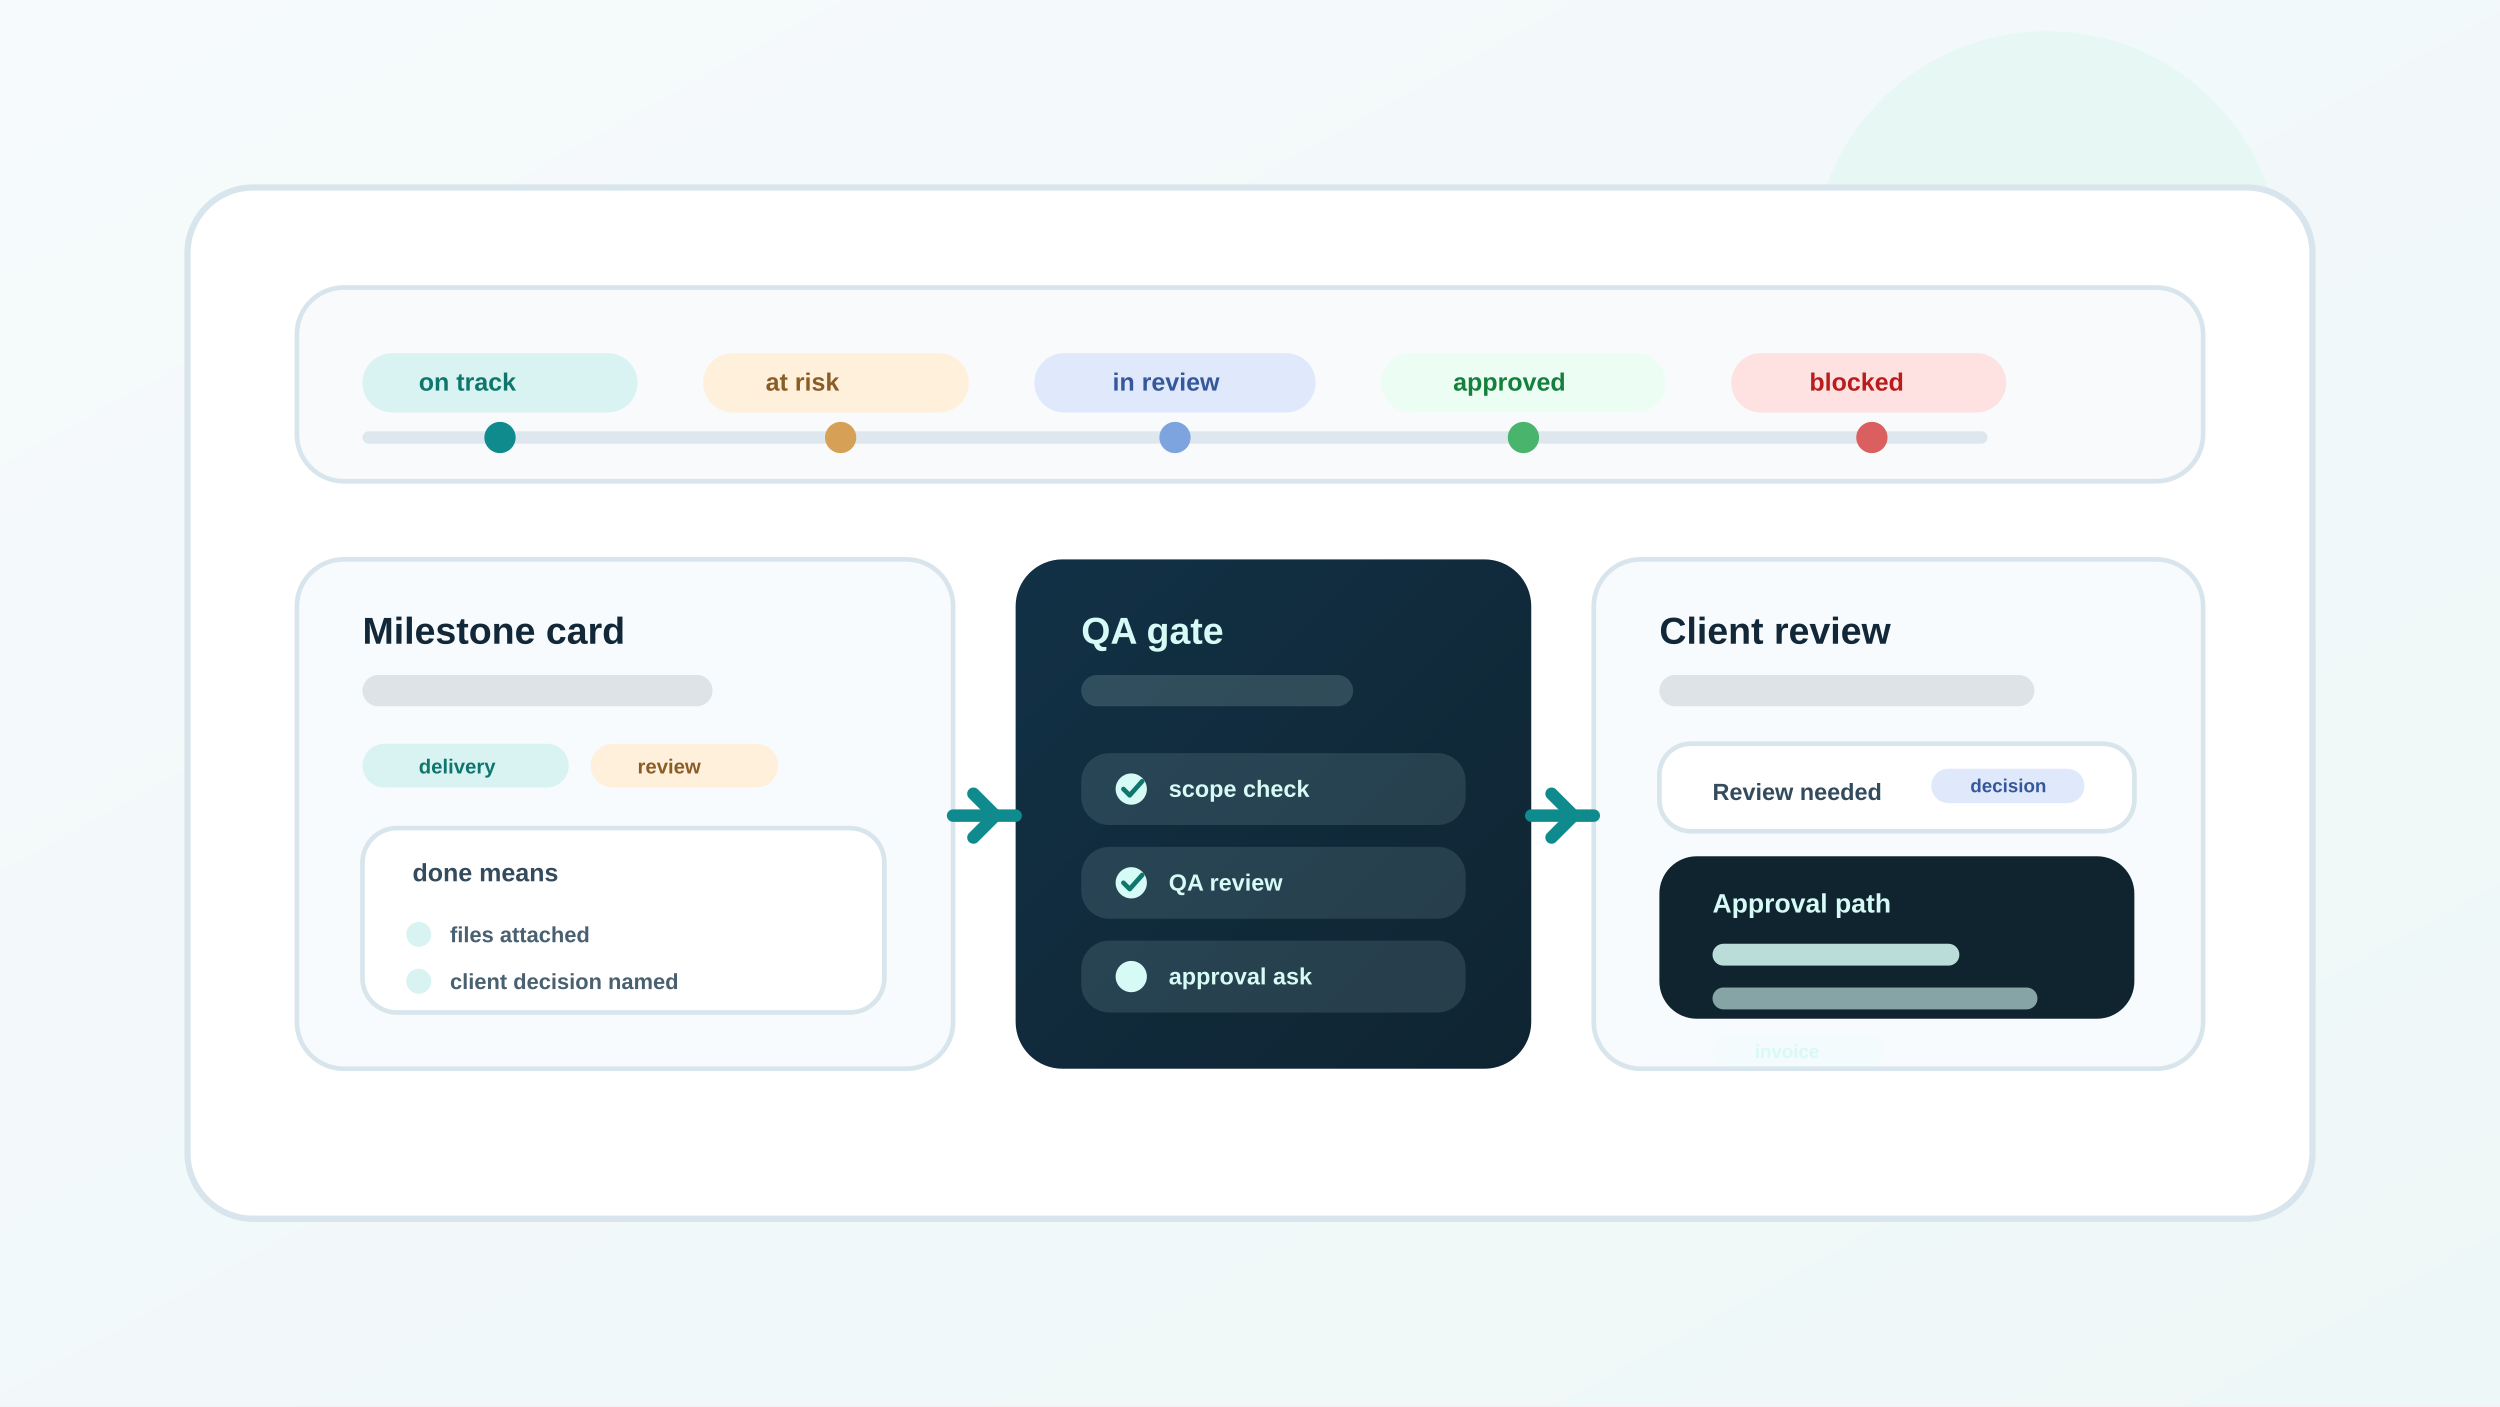
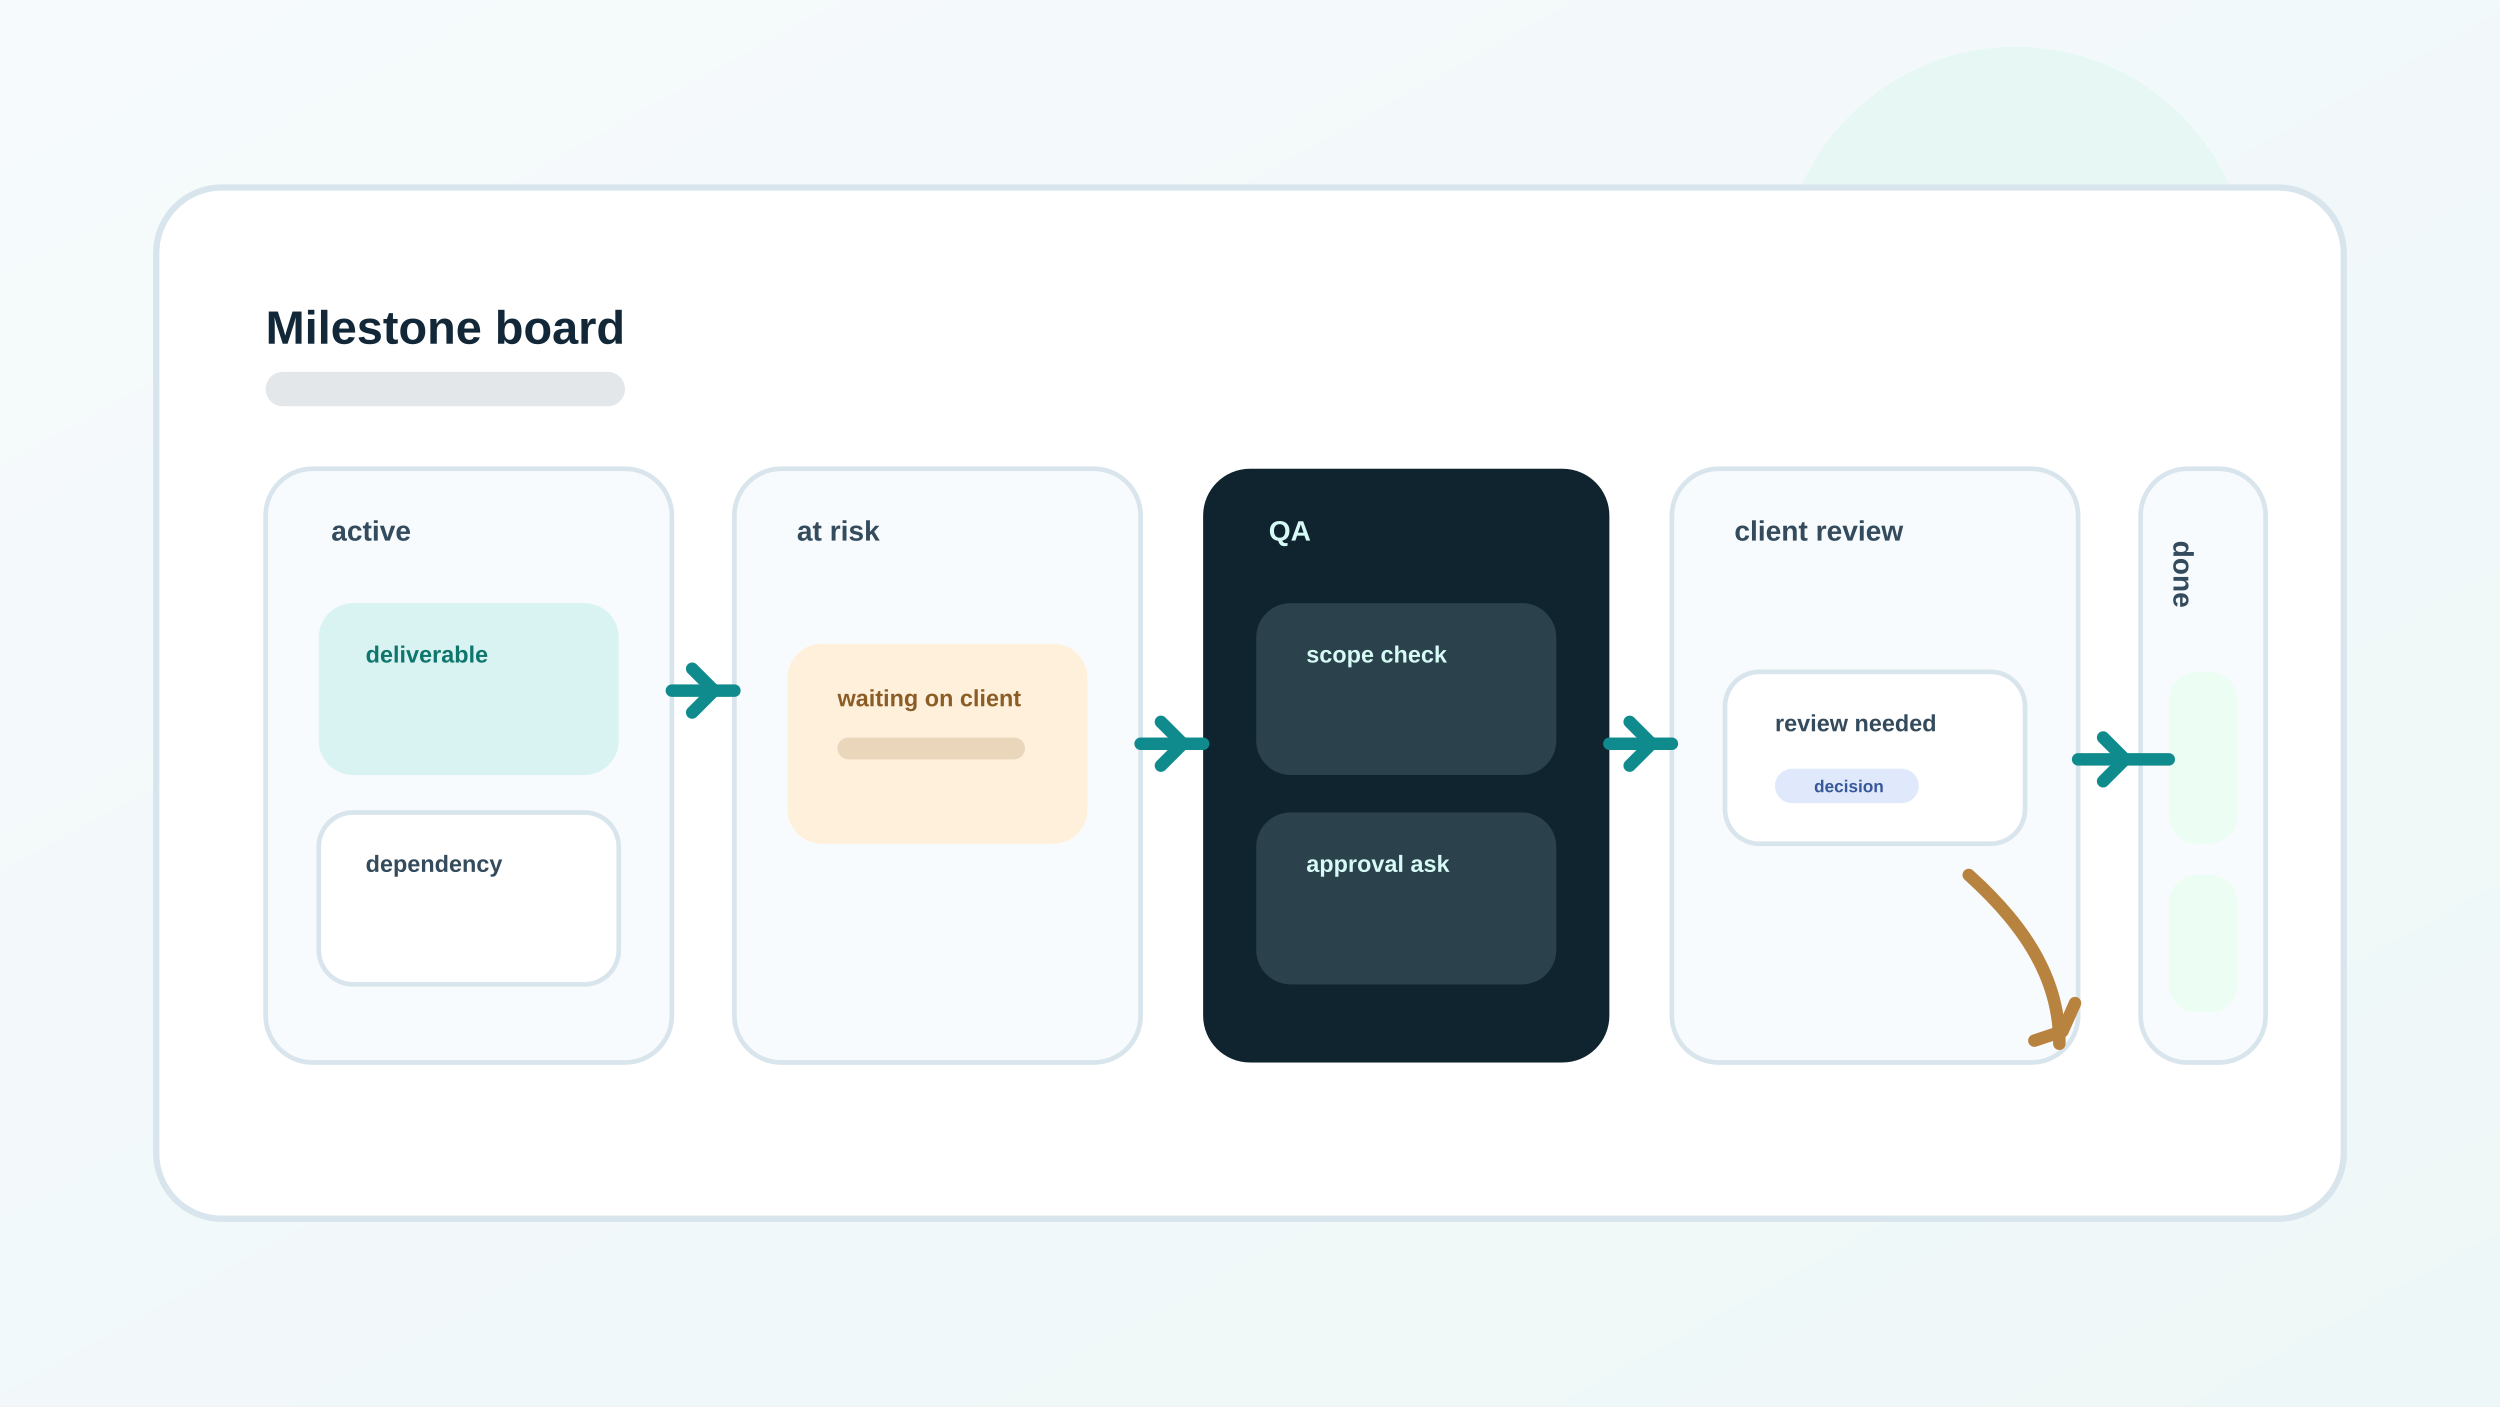
<svg xmlns="http://www.w3.org/2000/svg" viewBox="0 0 1600 900" role="img" aria-labelledby="title desc">
  <defs>
    <linearGradient id="bg" x1="0%" y1="0%" x2="100%" y2="100%">
      <stop offset="0%" stop-color="#f6fafc" />
      <stop offset="100%" stop-color="#eef7f7" />
    </linearGradient>
-     <linearGradient id="panel" x1="0%" y1="0%" x2="100%" y2="100%">
-       <stop offset="0%" stop-color="#123146" />
-       <stop offset="100%" stop-color="#0f2431" />
-     </linearGradient>
  </defs>
  <rect width="1600" height="900" fill="url(#bg)" />
-   <circle cx="1310" cy="170" r="150" fill="#e6f7f4" />
-   <rect x="120" y="120" width="1360" height="660" rx="42" fill="#ffffff" stroke="#d8e5ec" stroke-width="4" />
-   <rect x="190" y="184" width="1220" height="124" rx="30" fill="#f8fafc" stroke="#d9e5ec" stroke-width="3" />
-   <rect x="232" y="226" width="176" height="38" rx="19" fill="#d8f3f1" />
-   <rect x="450" y="226" width="170" height="38" rx="19" fill="#fff0db" />
-   <rect x="662" y="226" width="180" height="38" rx="19" fill="#dfe9fb" />
-   <rect x="884" y="226" width="182" height="38" rx="19" fill="#ecfdf3" />
-   <rect x="1108" y="226" width="176" height="38" rx="19" fill="#fee2e2" />
-   <text x="268" y="250" font-family="Segoe UI, Arial, sans-serif" font-size="16" font-weight="700" fill="#0f766e">on track</text>
-   <text x="490" y="250" font-family="Segoe UI, Arial, sans-serif" font-size="16" font-weight="700" fill="#8a5d27">at risk</text>
-   <text x="712" y="250" font-family="Segoe UI, Arial, sans-serif" font-size="16" font-weight="700" fill="#36589a">in review</text>
-   <text x="930" y="250" font-family="Segoe UI, Arial, sans-serif" font-size="16" font-weight="700" fill="#15803d">approved</text>
-   <text x="1158" y="250" font-family="Segoe UI, Arial, sans-serif" font-size="16" font-weight="700" fill="#b91c1c">blocked</text>
-   <rect x="232" y="276" width="1040" height="8" rx="4" fill="#dfe7ee" />
-   <circle cx="320" cy="280" r="10" fill="#0f8b8d" />
-   <circle cx="538" cy="280" r="10" fill="#d6a156" />
-   <circle cx="752" cy="280" r="10" fill="#7ea4df" />
-   <circle cx="975" cy="280" r="10" fill="#48b46c" />
-   <circle cx="1198" cy="280" r="10" fill="#dc5f5f" />
-   <rect x="190" y="358" width="420" height="326" rx="30" fill="#f8fbfd" stroke="#d9e5ec" stroke-width="3" />
-   <rect x="650" y="358" width="330" height="326" rx="30" fill="url(#panel)" />
-   <rect x="1020" y="358" width="390" height="326" rx="30" fill="#f8fbfd" stroke="#d9e5ec" stroke-width="3" />
-   <text x="232" y="412" font-family="Segoe UI, Arial, sans-serif" font-size="24" font-weight="700" fill="#122838">Milestone card</text>
-   <rect x="232" y="432" width="224" height="20" rx="10" fill="#173042" opacity=".12" />
-   <rect x="232" y="476" width="132" height="28" rx="14" fill="#d8f3f1" />
-   <rect x="378" y="476" width="120" height="28" rx="14" fill="#fff0db" />
-   <text x="268" y="495" font-family="Segoe UI, Arial, sans-serif" font-size="13" font-weight="700" fill="#0f766e">delivery</text>
-   <text x="408" y="495" font-family="Segoe UI, Arial, sans-serif" font-size="13" font-weight="700" fill="#8a5d27">review</text>
-   <rect x="232" y="530" width="334" height="118" rx="22" fill="#ffffff" stroke="#d9e5ec" stroke-width="3" />
-   <text x="264" y="564" font-family="Segoe UI, Arial, sans-serif" font-size="16" font-weight="700" fill="#334b5c">done means</text>
-   <circle cx="268" cy="598" r="8" fill="#d8f3f1" />
-   <circle cx="268" cy="628" r="8" fill="#d8f3f1" />
-   <text x="288" y="603" font-family="Segoe UI, Arial, sans-serif" font-size="14" font-weight="600" fill="#496071">files attached</text>
-   <text x="288" y="633" font-family="Segoe UI, Arial, sans-serif" font-size="14" font-weight="600" fill="#496071">client decision named</text>
-   <text x="692" y="412" font-family="Segoe UI, Arial, sans-serif" font-size="24" font-weight="700" fill="#d6faf5">QA gate</text>
-   <rect x="692" y="432" width="174" height="20" rx="10" fill="#d6faf5" opacity=".16" />
-   <rect x="692" y="482" width="246" height="46" rx="18" fill="#d6faf5" opacity=".12" />
-   <rect x="692" y="542" width="246" height="46" rx="18" fill="#d6faf5" opacity=".12" />
-   <rect x="692" y="602" width="246" height="46" rx="18" fill="#d6faf5" opacity=".12" />
-   <circle cx="724" cy="505" r="10" fill="#d6faf5" />
-   <circle cx="724" cy="565" r="10" fill="#d6faf5" />
-   <circle cx="724" cy="625" r="10" fill="#d6faf5" />
-   <path d="M719 505l4 4 8-9" fill="none" stroke="#0f766e" stroke-width="3" stroke-linecap="round" stroke-linejoin="round" />
-   <path d="M719 565l4 4 8-9" fill="none" stroke="#0f766e" stroke-width="3" stroke-linecap="round" stroke-linejoin="round" />
-   <text x="748" y="510" font-family="Segoe UI, Arial, sans-serif" font-size="15" font-weight="700" fill="#d6faf5">scope check</text>
-   <text x="748" y="570" font-family="Segoe UI, Arial, sans-serif" font-size="15" font-weight="700" fill="#d6faf5">QA review</text>
-   <text x="748" y="630" font-family="Segoe UI, Arial, sans-serif" font-size="15" font-weight="700" fill="#d6faf5">approval ask</text>
-   <text x="1062" y="412" font-family="Segoe UI, Arial, sans-serif" font-size="24" font-weight="700" fill="#122838">Client review</text>
-   <rect x="1062" y="432" width="240" height="20" rx="10" fill="#173042" opacity=".12" />
-   <rect x="1062" y="476" width="304" height="56" rx="20" fill="#ffffff" stroke="#d9e5ec" stroke-width="3" />
-   <rect x="1062" y="548" width="304" height="104" rx="24" fill="#102430" />
-   <text x="1096" y="512" font-family="Segoe UI, Arial, sans-serif" font-size="15" font-weight="700" fill="#334b5c">Review needed</text>
-   <rect x="1236" y="492" width="98" height="22" rx="11" fill="#dfe9fb" />
-   <text x="1261" y="507" font-family="Segoe UI, Arial, sans-serif" font-size="12" font-weight="700" fill="#36589a">decision</text>
-   <text x="1096" y="584" font-family="Segoe UI, Arial, sans-serif" font-size="17" font-weight="700" fill="#d6faf5">Approval path</text>
-   <rect x="1096" y="604" width="158" height="14" rx="7" fill="#d6faf5" opacity=".86" />
-   <rect x="1096" y="632" width="208" height="14" rx="7" fill="#d6faf5" opacity=".6" />
-   <rect x="1096" y="662" width="110" height="22" rx="11" fill="#d6faf5" opacity=".14" />
-   <text x="1123" y="677" font-family="Segoe UI, Arial, sans-serif" font-size="12" font-weight="700" fill="#d6faf5">invoice</text>
-   <path d="M610 522h40" stroke="#0f8b8d" stroke-width="8" stroke-linecap="round" />
-   <path d="M980 522h40" stroke="#0f8b8d" stroke-width="8" stroke-linecap="round" />
-   <path d="M637 522l-14-14m14 14l-14 14" stroke="#0f8b8d" stroke-width="8" stroke-linecap="round" stroke-linejoin="round" />
-   <path d="M1007 522l-14-14m14 14l-14 14" stroke="#0f8b8d" stroke-width="8" stroke-linecap="round" stroke-linejoin="round" />
+   <circle cx="1290" cy="180" r="150" fill="#e6f7f4" />
+   <rect x="100" y="120" width="1400" height="660" rx="42" fill="#ffffff" stroke="#d8e5ec" stroke-width="4" />
+   <text x="170" y="220" font-family="Segoe UI, Arial, sans-serif" font-size="30" font-weight="700" fill="#122838">Milestone board</text>
+   <rect x="170" y="238" width="230" height="22" rx="11" fill="#173042" opacity=".12" />
+   <rect x="170" y="300" width="260" height="380" rx="30" fill="#f8fbfd" stroke="#d9e5ec" stroke-width="3" />
+   <rect x="470" y="300" width="260" height="380" rx="30" fill="#f8fbfd" stroke="#d9e5ec" stroke-width="3" />
+   <rect x="770" y="300" width="260" height="380" rx="30" fill="#102430" />
+   <rect x="1070" y="300" width="260" height="380" rx="30" fill="#f8fbfd" stroke="#d9e5ec" stroke-width="3" />
+   <rect x="1370" y="300" width="80" height="380" rx="30" fill="#f8fbfd" stroke="#d9e5ec" stroke-width="3" />
+   <text x="212" y="346" font-family="Segoe UI, Arial, sans-serif" font-size="18" font-weight="700" fill="#334b5c">active</text>
+   <text x="510" y="346" font-family="Segoe UI, Arial, sans-serif" font-size="18" font-weight="700" fill="#334b5c">at risk</text>
+   <text x="812" y="346" font-family="Segoe UI, Arial, sans-serif" font-size="18" font-weight="700" fill="#d6faf5">QA</text>
+   <text x="1110" y="346" font-family="Segoe UI, Arial, sans-serif" font-size="18" font-weight="700" fill="#334b5c">client review</text>
+   <text x="1391" y="346" font-family="Segoe UI, Arial, sans-serif" font-size="18" font-weight="700" fill="#334b5c" transform="rotate(90 1391 346)">done</text>
+   <rect x="204" y="386" width="192" height="110" rx="22" fill="#d8f3f1" />
+   <rect x="204" y="520" width="192" height="110" rx="22" fill="#ffffff" stroke="#d9e5ec" stroke-width="3" />
+   <text x="234" y="424" font-family="Segoe UI, Arial, sans-serif" font-size="15" font-weight="700" fill="#0f766e">deliverable</text>
+   <text x="234" y="558" font-family="Segoe UI, Arial, sans-serif" font-size="15" font-weight="700" fill="#334b5c">dependency</text>
+   <rect x="504" y="412" width="192" height="128" rx="22" fill="#fff0db" />
+   <text x="536" y="452" font-family="Segoe UI, Arial, sans-serif" font-size="15" font-weight="700" fill="#8a5d27">waiting on client</text>
+   <rect x="536" y="472" width="120" height="14" rx="7" fill="#8a5d27" opacity=".18" />
+   <rect x="804" y="386" width="192" height="110" rx="22" fill="#d6faf5" opacity=".14" />
+   <rect x="804" y="520" width="192" height="110" rx="22" fill="#d6faf5" opacity=".14" />
+   <text x="836" y="424" font-family="Segoe UI, Arial, sans-serif" font-size="15" font-weight="700" fill="#d6faf5">scope check</text>
+   <text x="836" y="558" font-family="Segoe UI, Arial, sans-serif" font-size="15" font-weight="700" fill="#d6faf5">approval ask</text>
+   <rect x="1104" y="430" width="192" height="110" rx="22" fill="#ffffff" stroke="#d9e5ec" stroke-width="3" />
+   <text x="1136" y="468" font-family="Segoe UI, Arial, sans-serif" font-size="15" font-weight="700" fill="#334b5c">review needed</text>
+   <rect x="1136" y="492" width="92" height="22" rx="11" fill="#dfe9fb" />
+   <text x="1161" y="507" font-family="Segoe UI, Arial, sans-serif" font-size="11" font-weight="700" fill="#36589a">decision</text>
+   <rect x="1388" y="430" width="44" height="110" rx="18" fill="#ecfdf3" />
+   <rect x="1388" y="560" width="44" height="88" rx="18" fill="#ecfdf3" />
+   <path d="M430 442h40M730 476h40M1030 476h40M1330 486h58" stroke="#0f8b8d" stroke-width="8" stroke-linecap="round" />
+   <path d="M457 442l-14-14m14 14l-14 14M757 476l-14-14m14 14l-14 14M1057 476l-14-14m14 14l-14 14M1360 486l-14-14m14 14l-14 14" stroke="#0f8b8d" stroke-width="8" stroke-linecap="round" stroke-linejoin="round" />
+   <path d="M1260 560c40 36 58 70 58 108" fill="none" stroke="#b8823f" stroke-width="8" stroke-linecap="round" />
+   <path d="M1320 660l-18 6m18-6l8-18" fill="none" stroke="#b8823f" stroke-width="8" stroke-linecap="round" stroke-linejoin="round" />
</svg>
